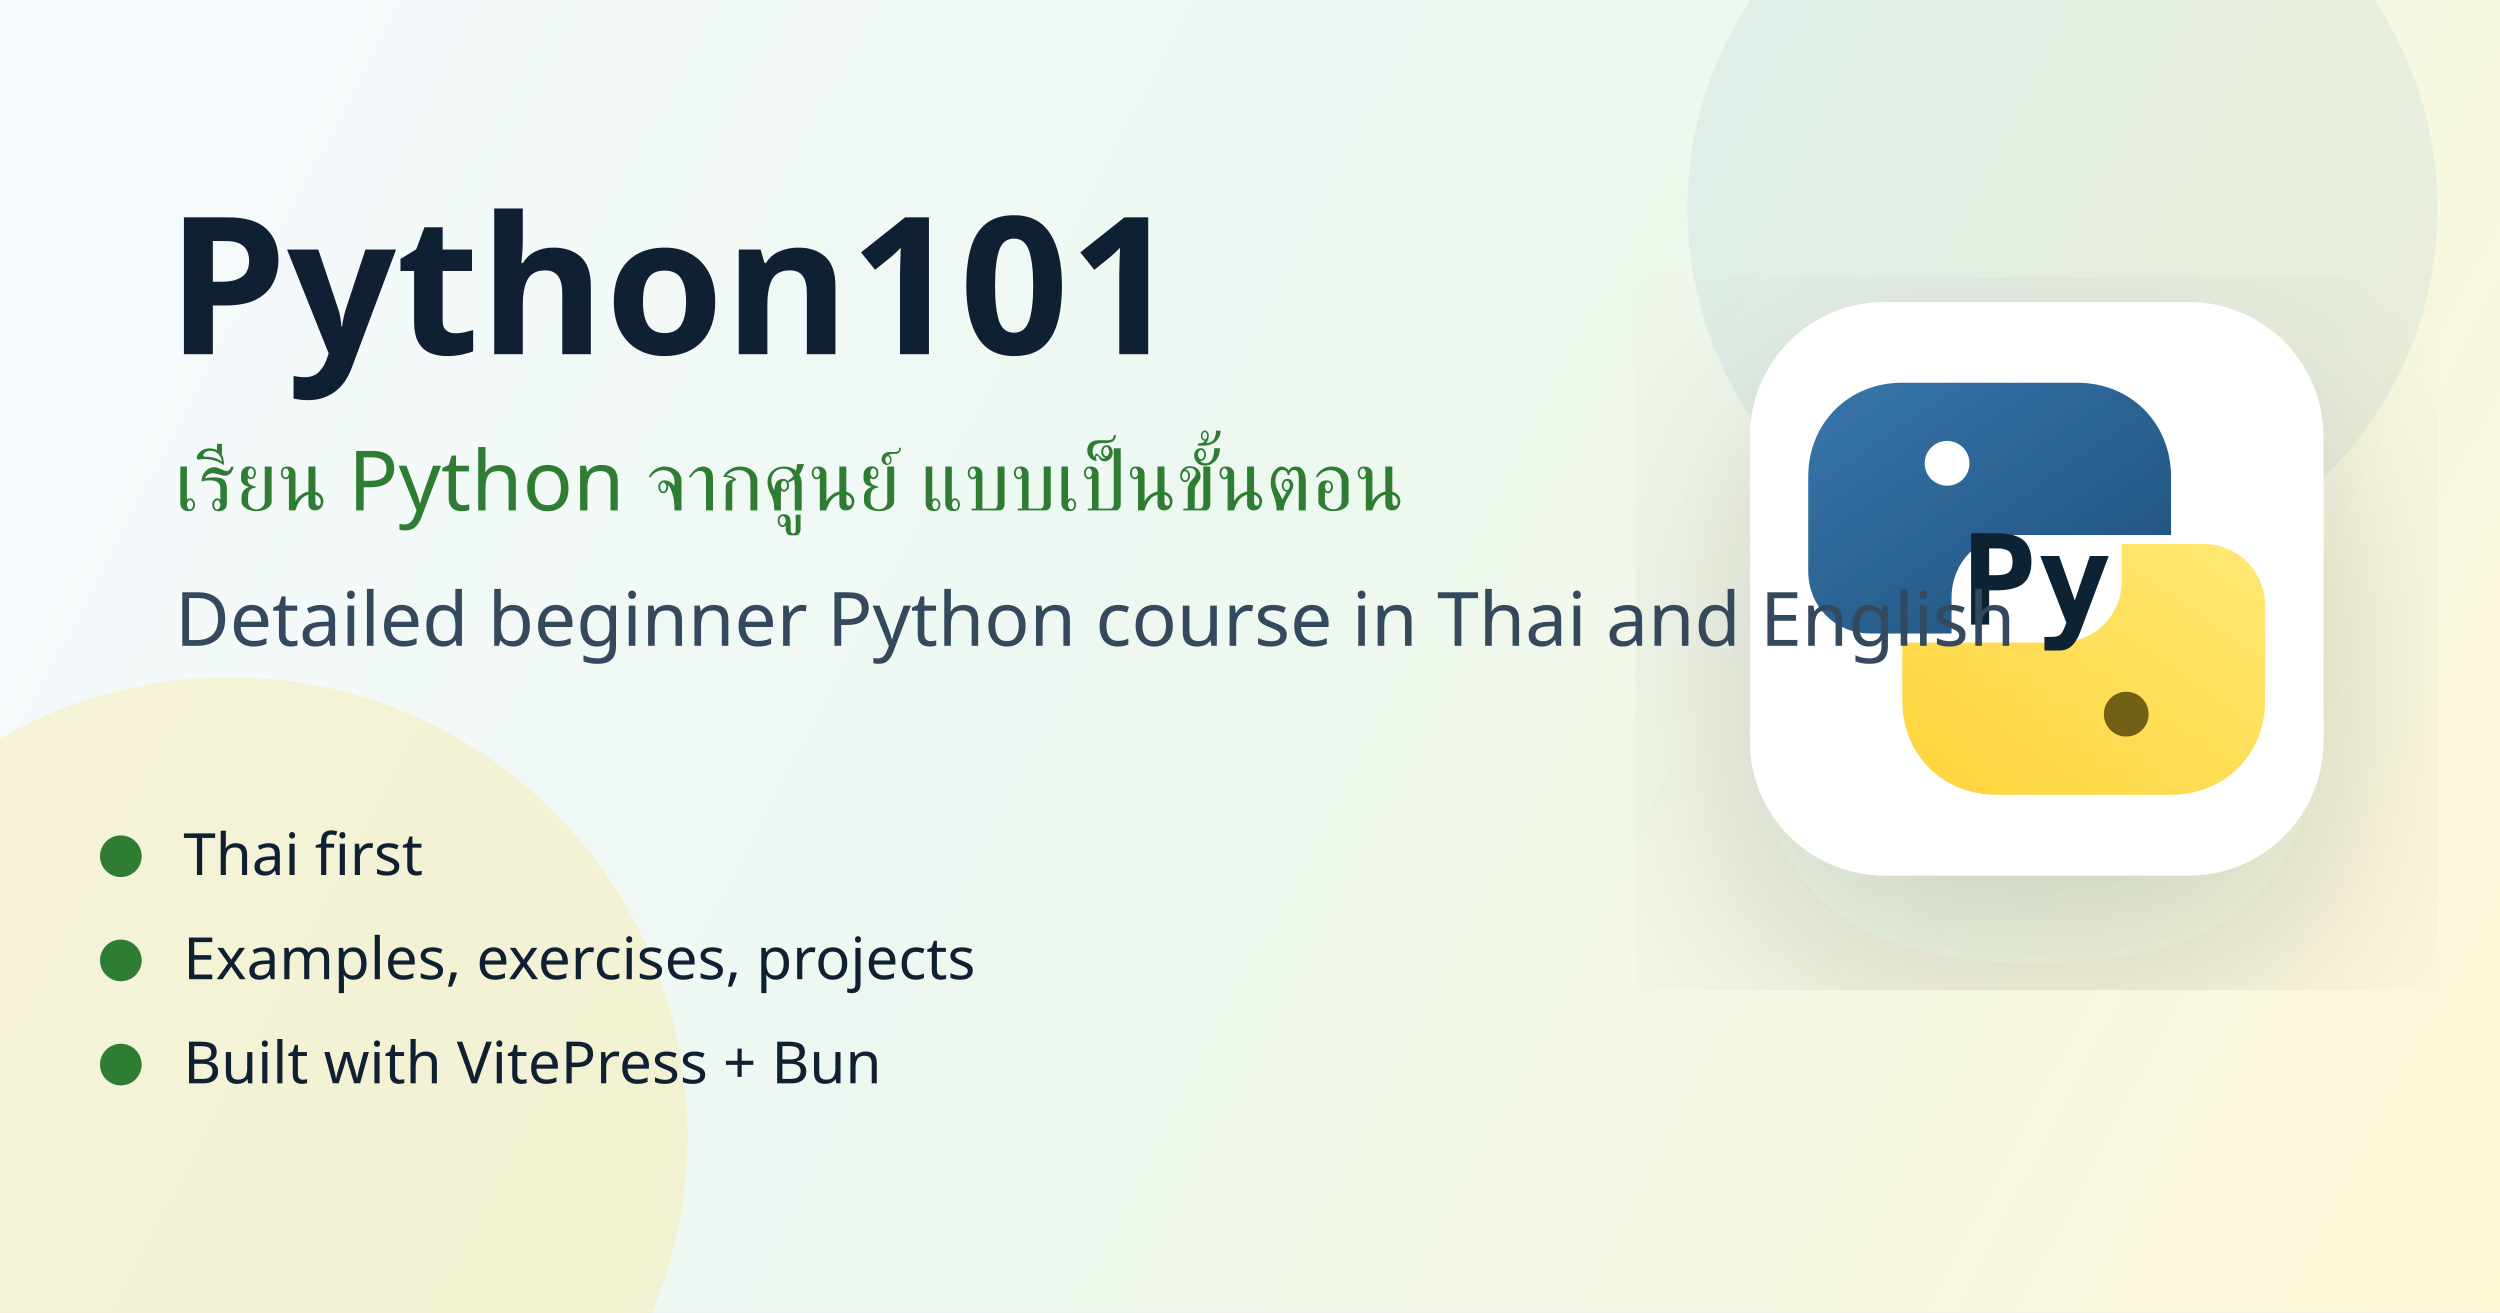
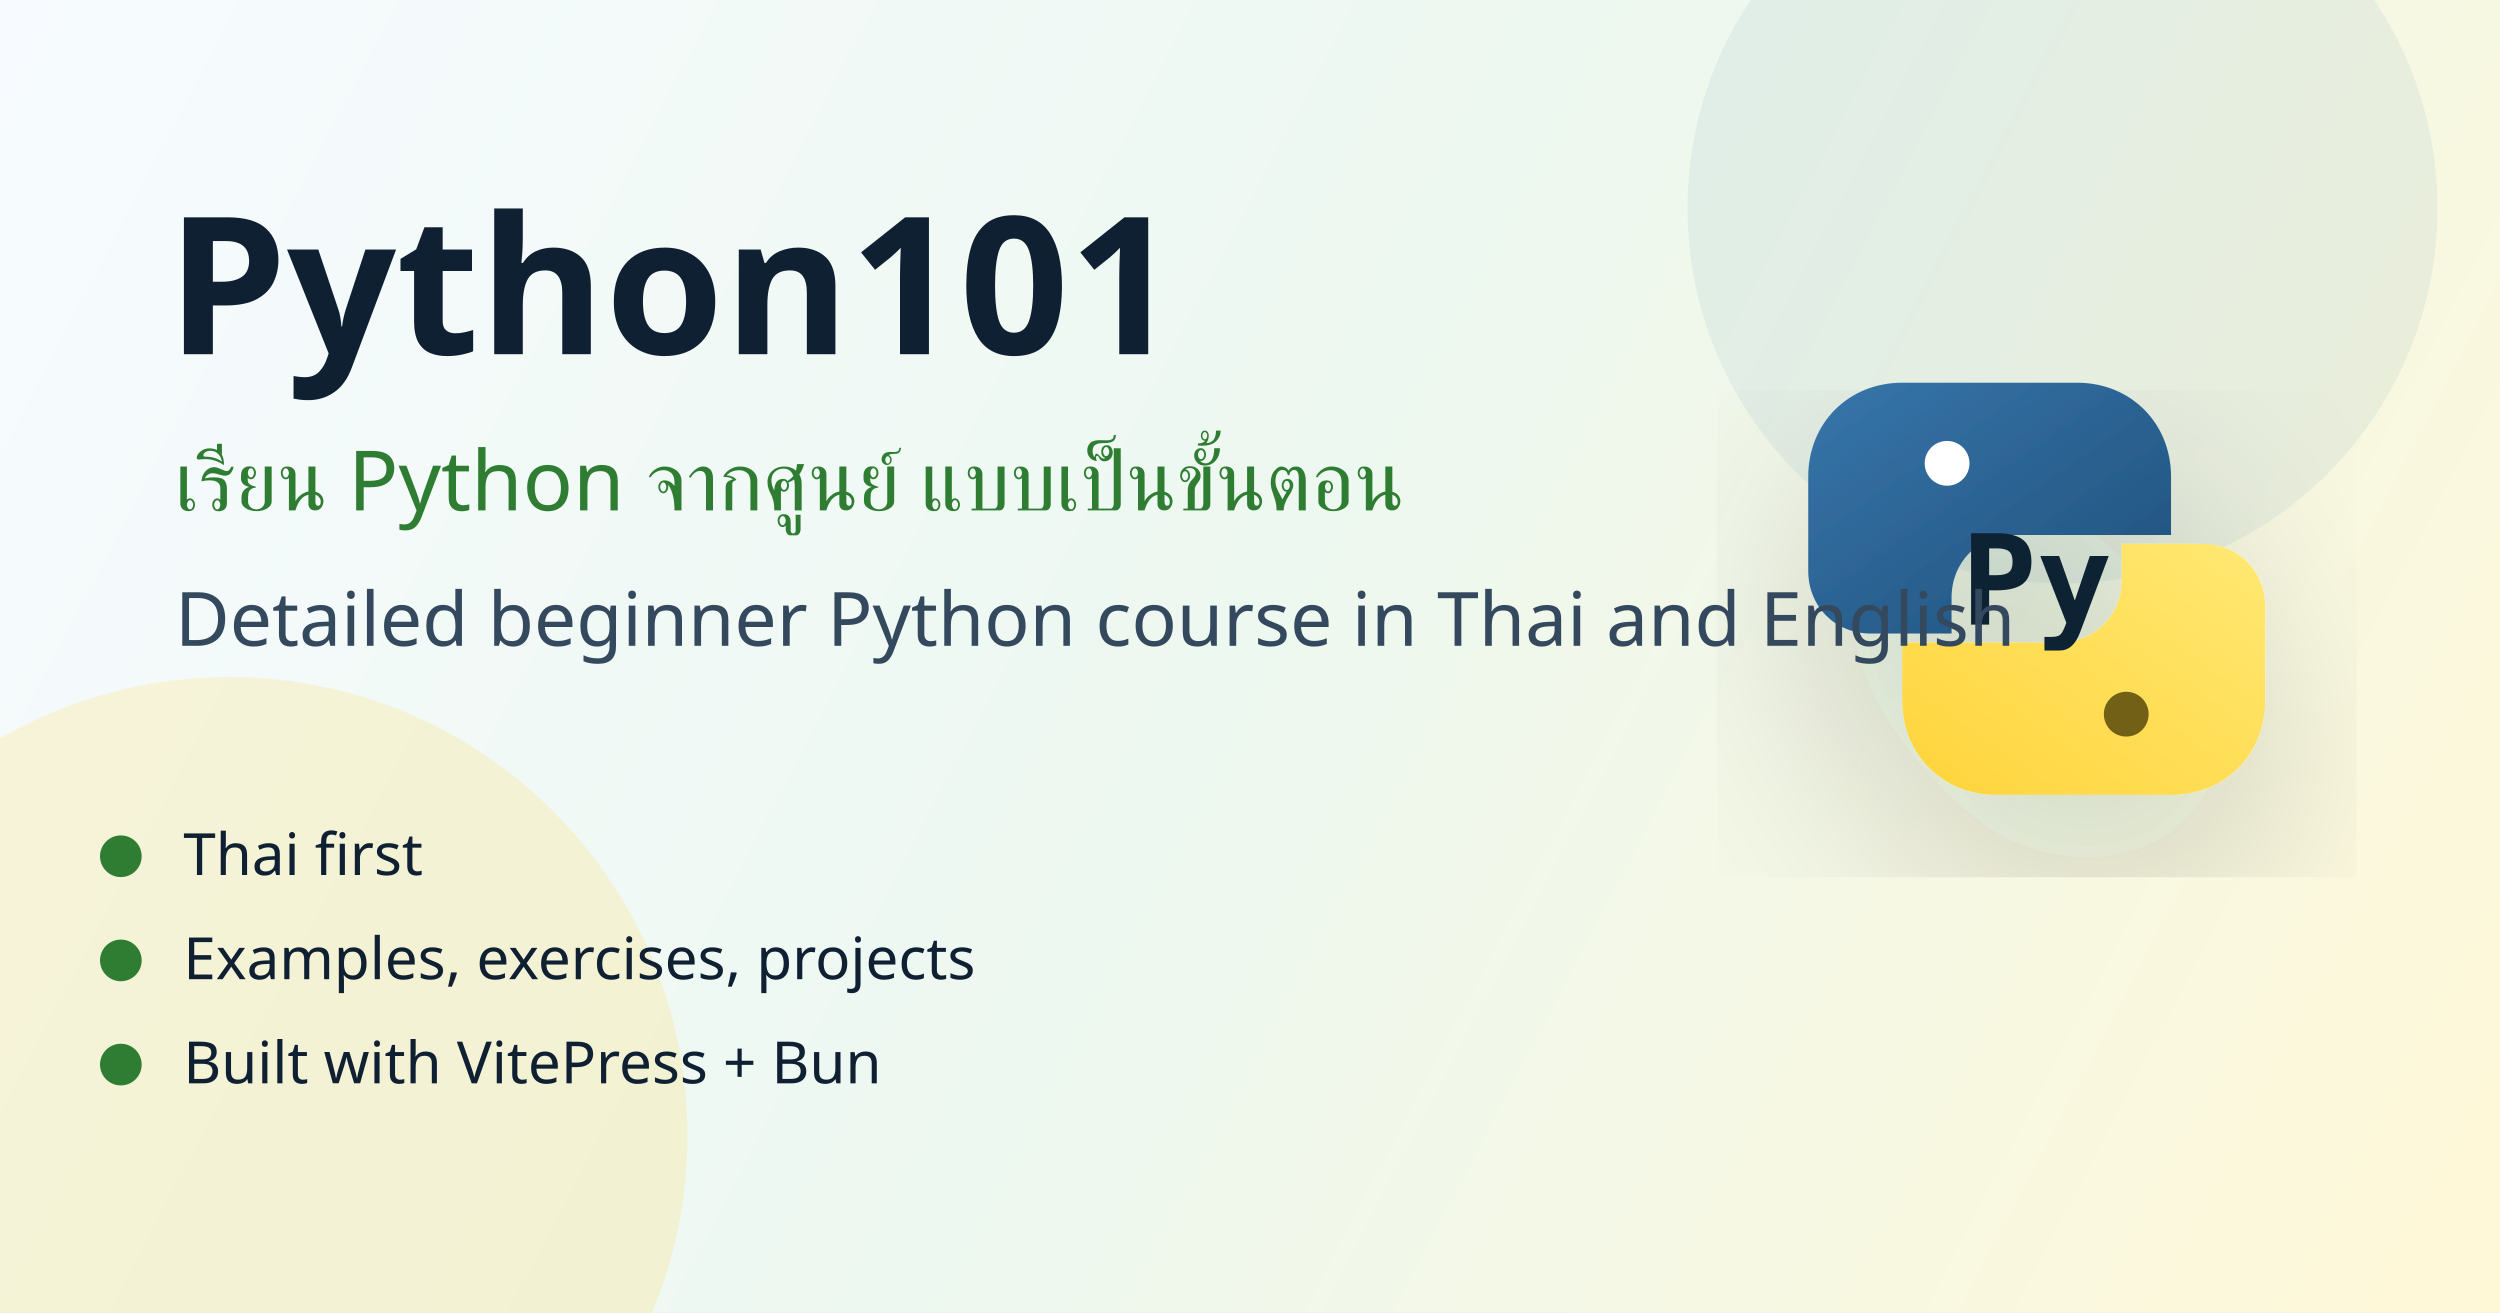
<svg xmlns="http://www.w3.org/2000/svg" width="1200" height="630" viewBox="0 0 1200 630" role="img" aria-labelledby="title desc">
  <defs>
    <linearGradient id="bg" x1="0" x2="1200" y1="0" y2="630" gradientUnits="userSpaceOnUse">
      <stop stop-color="#f7fbff" />
      <stop offset=".5" stop-color="#edf8f0" />
      <stop offset="1" stop-color="#fff8d7" />
    </linearGradient>
    <linearGradient id="blue" x1="0" x2="1" y1="0" y2="1">
      <stop stop-color="#3776ab" />
      <stop offset="1" stop-color="#1f4f7a" />
    </linearGradient>
    <linearGradient id="yellow" x1="0" x2="1" y1="1" y2="0">
      <stop stop-color="#ffd43b" />
      <stop offset="1" stop-color="#ffe873" />
    </linearGradient>
    <filter id="shadow" x="-20%" y="-20%" width="140%" height="140%">
      <feDropShadow dx="0" dy="20" stdDeviation="24" flood-color="#102033" flood-opacity=".18" />
    </filter>
  </defs>
  <rect width="1200" height="630" fill="url(#bg)" />
  <circle cx="990" cy="100" r="180" fill="#3776ab" opacity=".08" />
  <circle cx="110" cy="545" r="220" fill="#ffd43b" opacity=".18" />
  <g transform="translate(840 145) scale(2.15)" filter="url(#shadow)">
-     <rect width="128" height="128" rx="30" fill="#fff" />
    <path fill="url(#blue)" d="M34 18h39c12 0 21 9 21 21v13H59c-8 0-14 6-14 14v8H27c-8 0-14-6-14-14V39c0-12 9-21 21-21Z" />
    <path fill="url(#yellow)" d="M94 110H55c-12 0-21-9-21-21V76h35c8 0 14-6 14-14v-8h18c8 0 14 6 14 14v21c0 12-9 21-21 21Z" />
    <circle cx="44" cy="36" r="5" fill="#fff" />
    <circle cx="84" cy="92" r="5" fill="#3b2f00" opacity=".72" />
    <text x="64" y="72" text-anchor="middle" font-family="ui-monospace, SFMono-Regular, Menlo, Consolas, monospace" font-size="28" font-weight="800" fill="#102033">Py</text>
  </g>
  <text x="80" y="170" font-family="Kanit, system-ui, sans-serif" font-size="92" font-weight="700" fill="#102033">Python101</text>
  <text x="84" y="245" font-family="Kanit, system-ui, sans-serif" font-size="40" font-weight="500" fill="#2f7d32">เรียน Python จากศูนย์ แบบเป็นขั้นตอน</text>
  <text x="84" y="310" font-family="Kanit, system-ui, sans-serif" font-size="36" font-weight="400" fill="#34495e">Detailed beginner Python course in Thai and English</text>
  <g font-family="Kanit, system-ui, sans-serif" font-size="28" font-weight="500" fill="#102033">
    <text x="88" y="420">Thai first</text>
    <text x="88" y="470">Examples, exercises, projects</text>
    <text x="88" y="520">Built with VitePress + Bun</text>
  </g>
  <g fill="#2f7d32">
    <circle cx="58" cy="411" r="10" />
    <circle cx="58" cy="461" r="10" />
    <circle cx="58" cy="511" r="10" />
  </g>
</svg>
